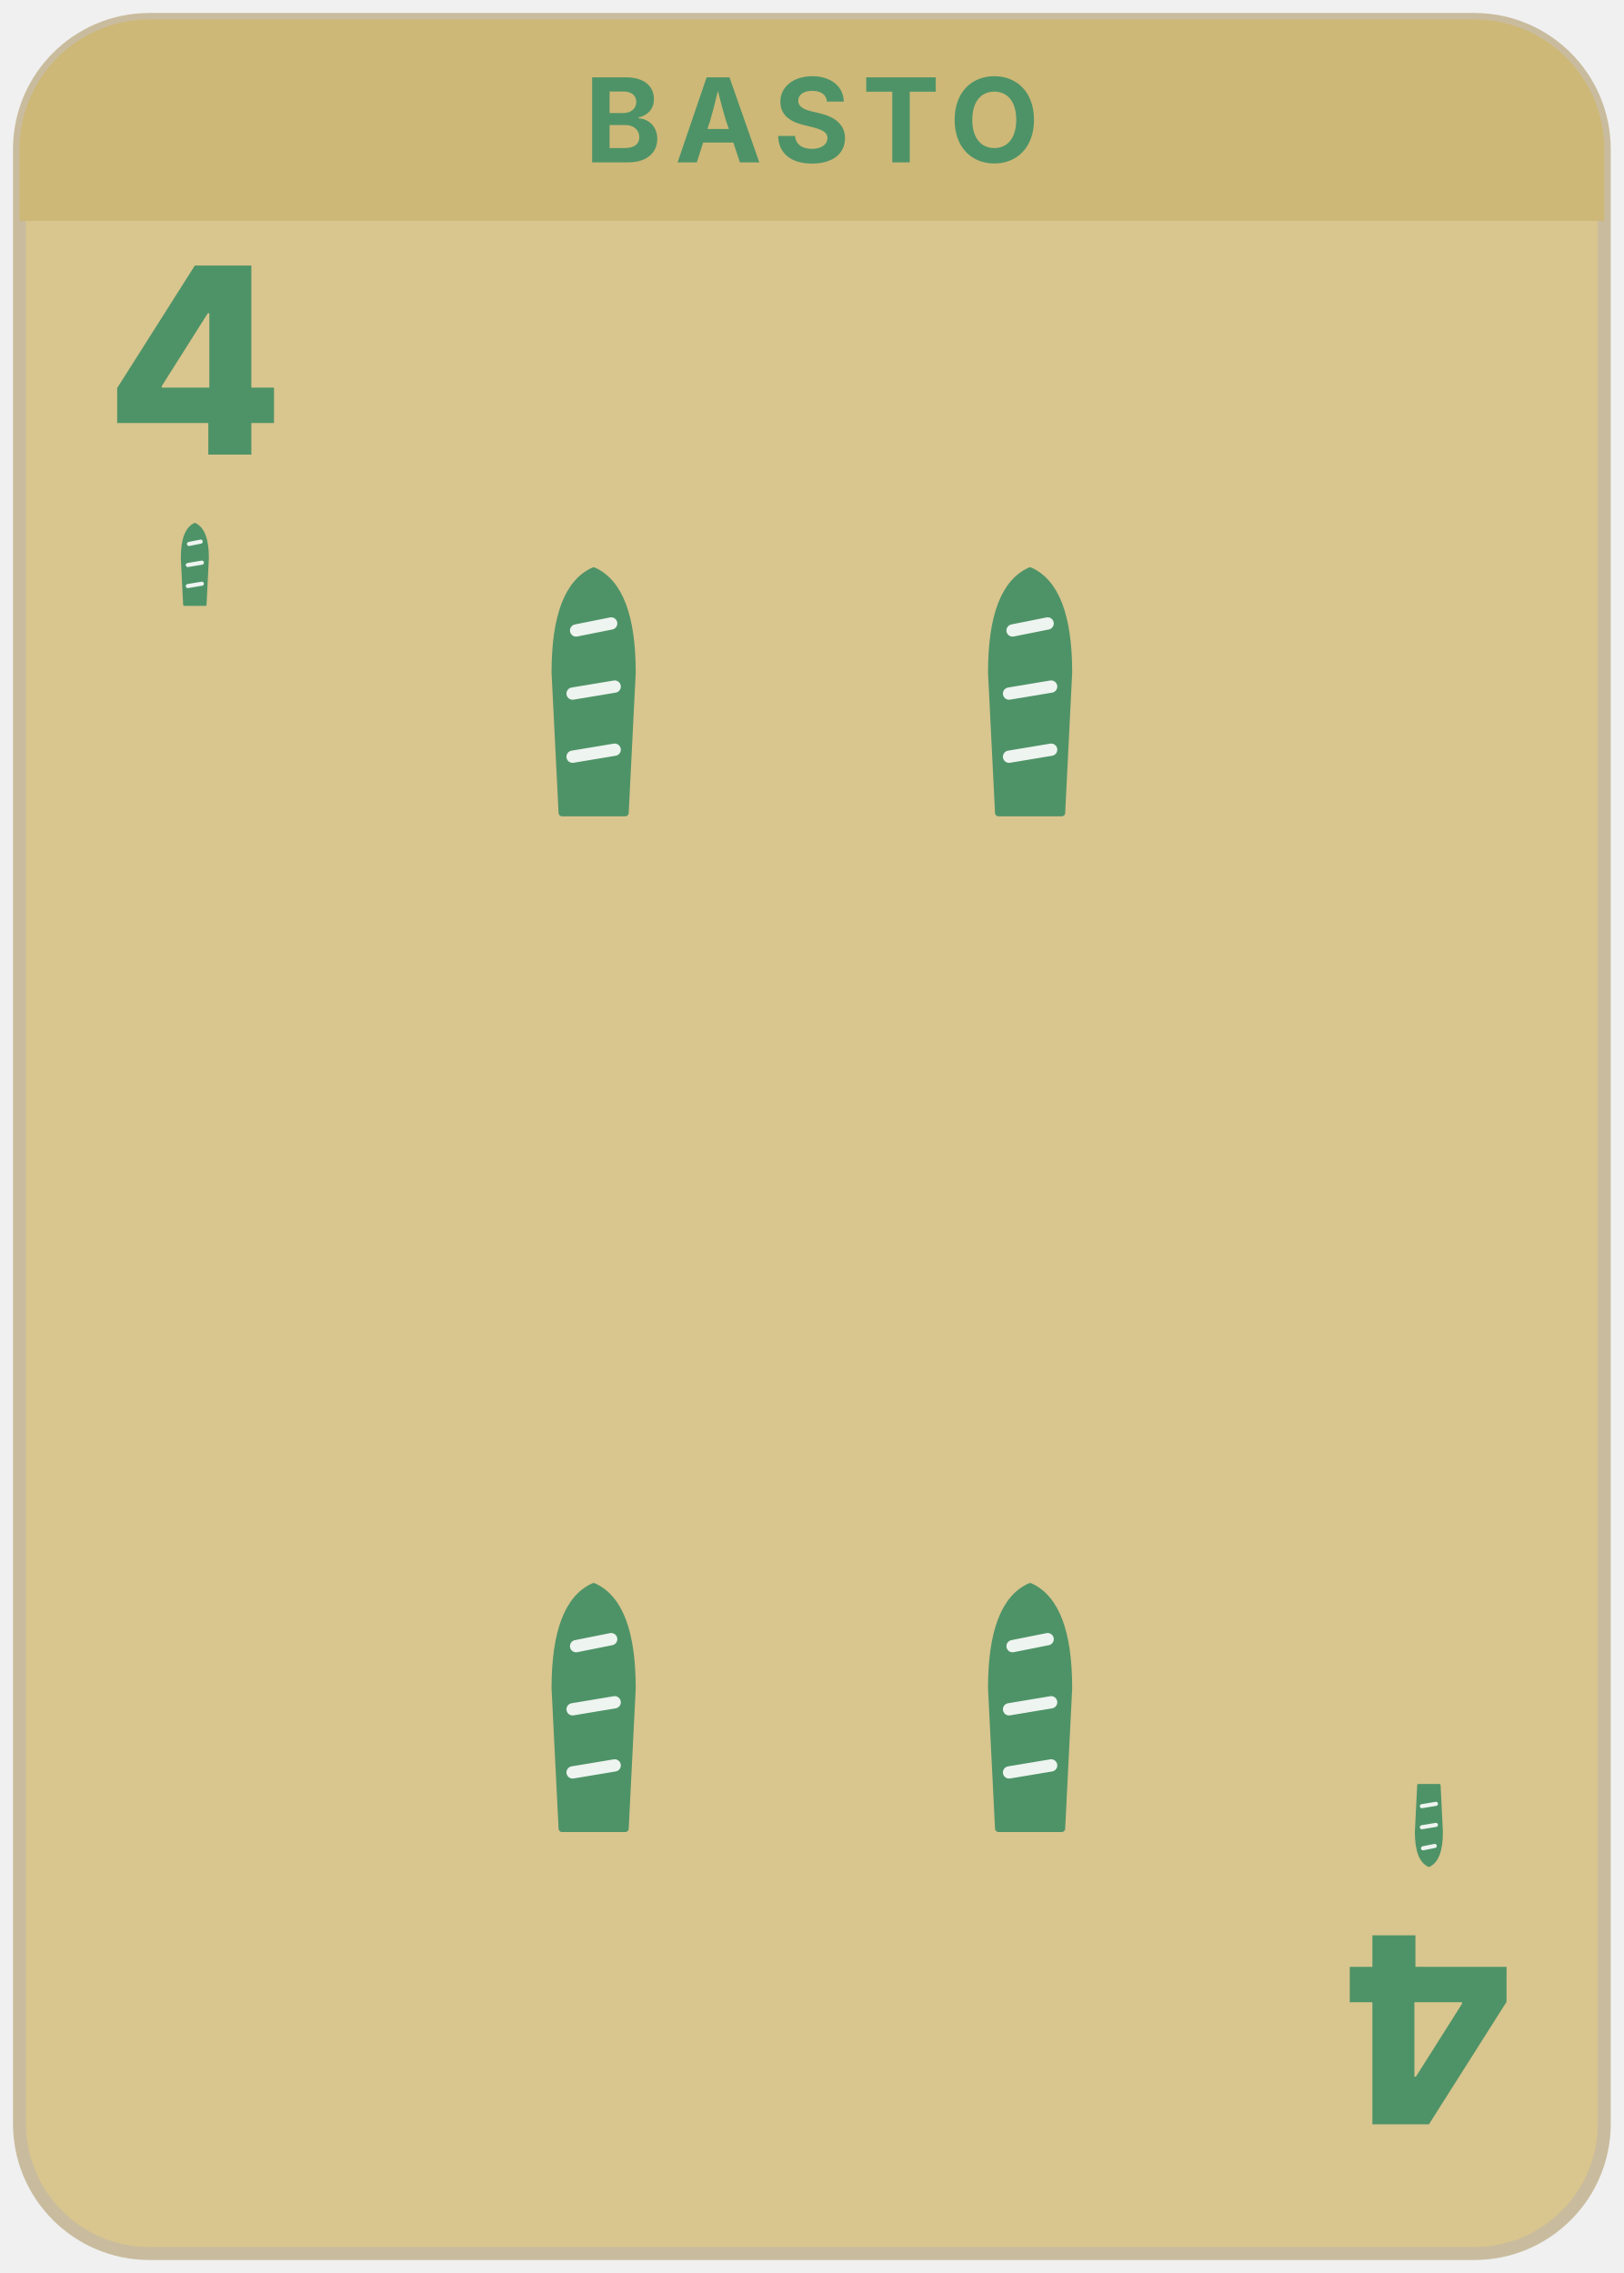
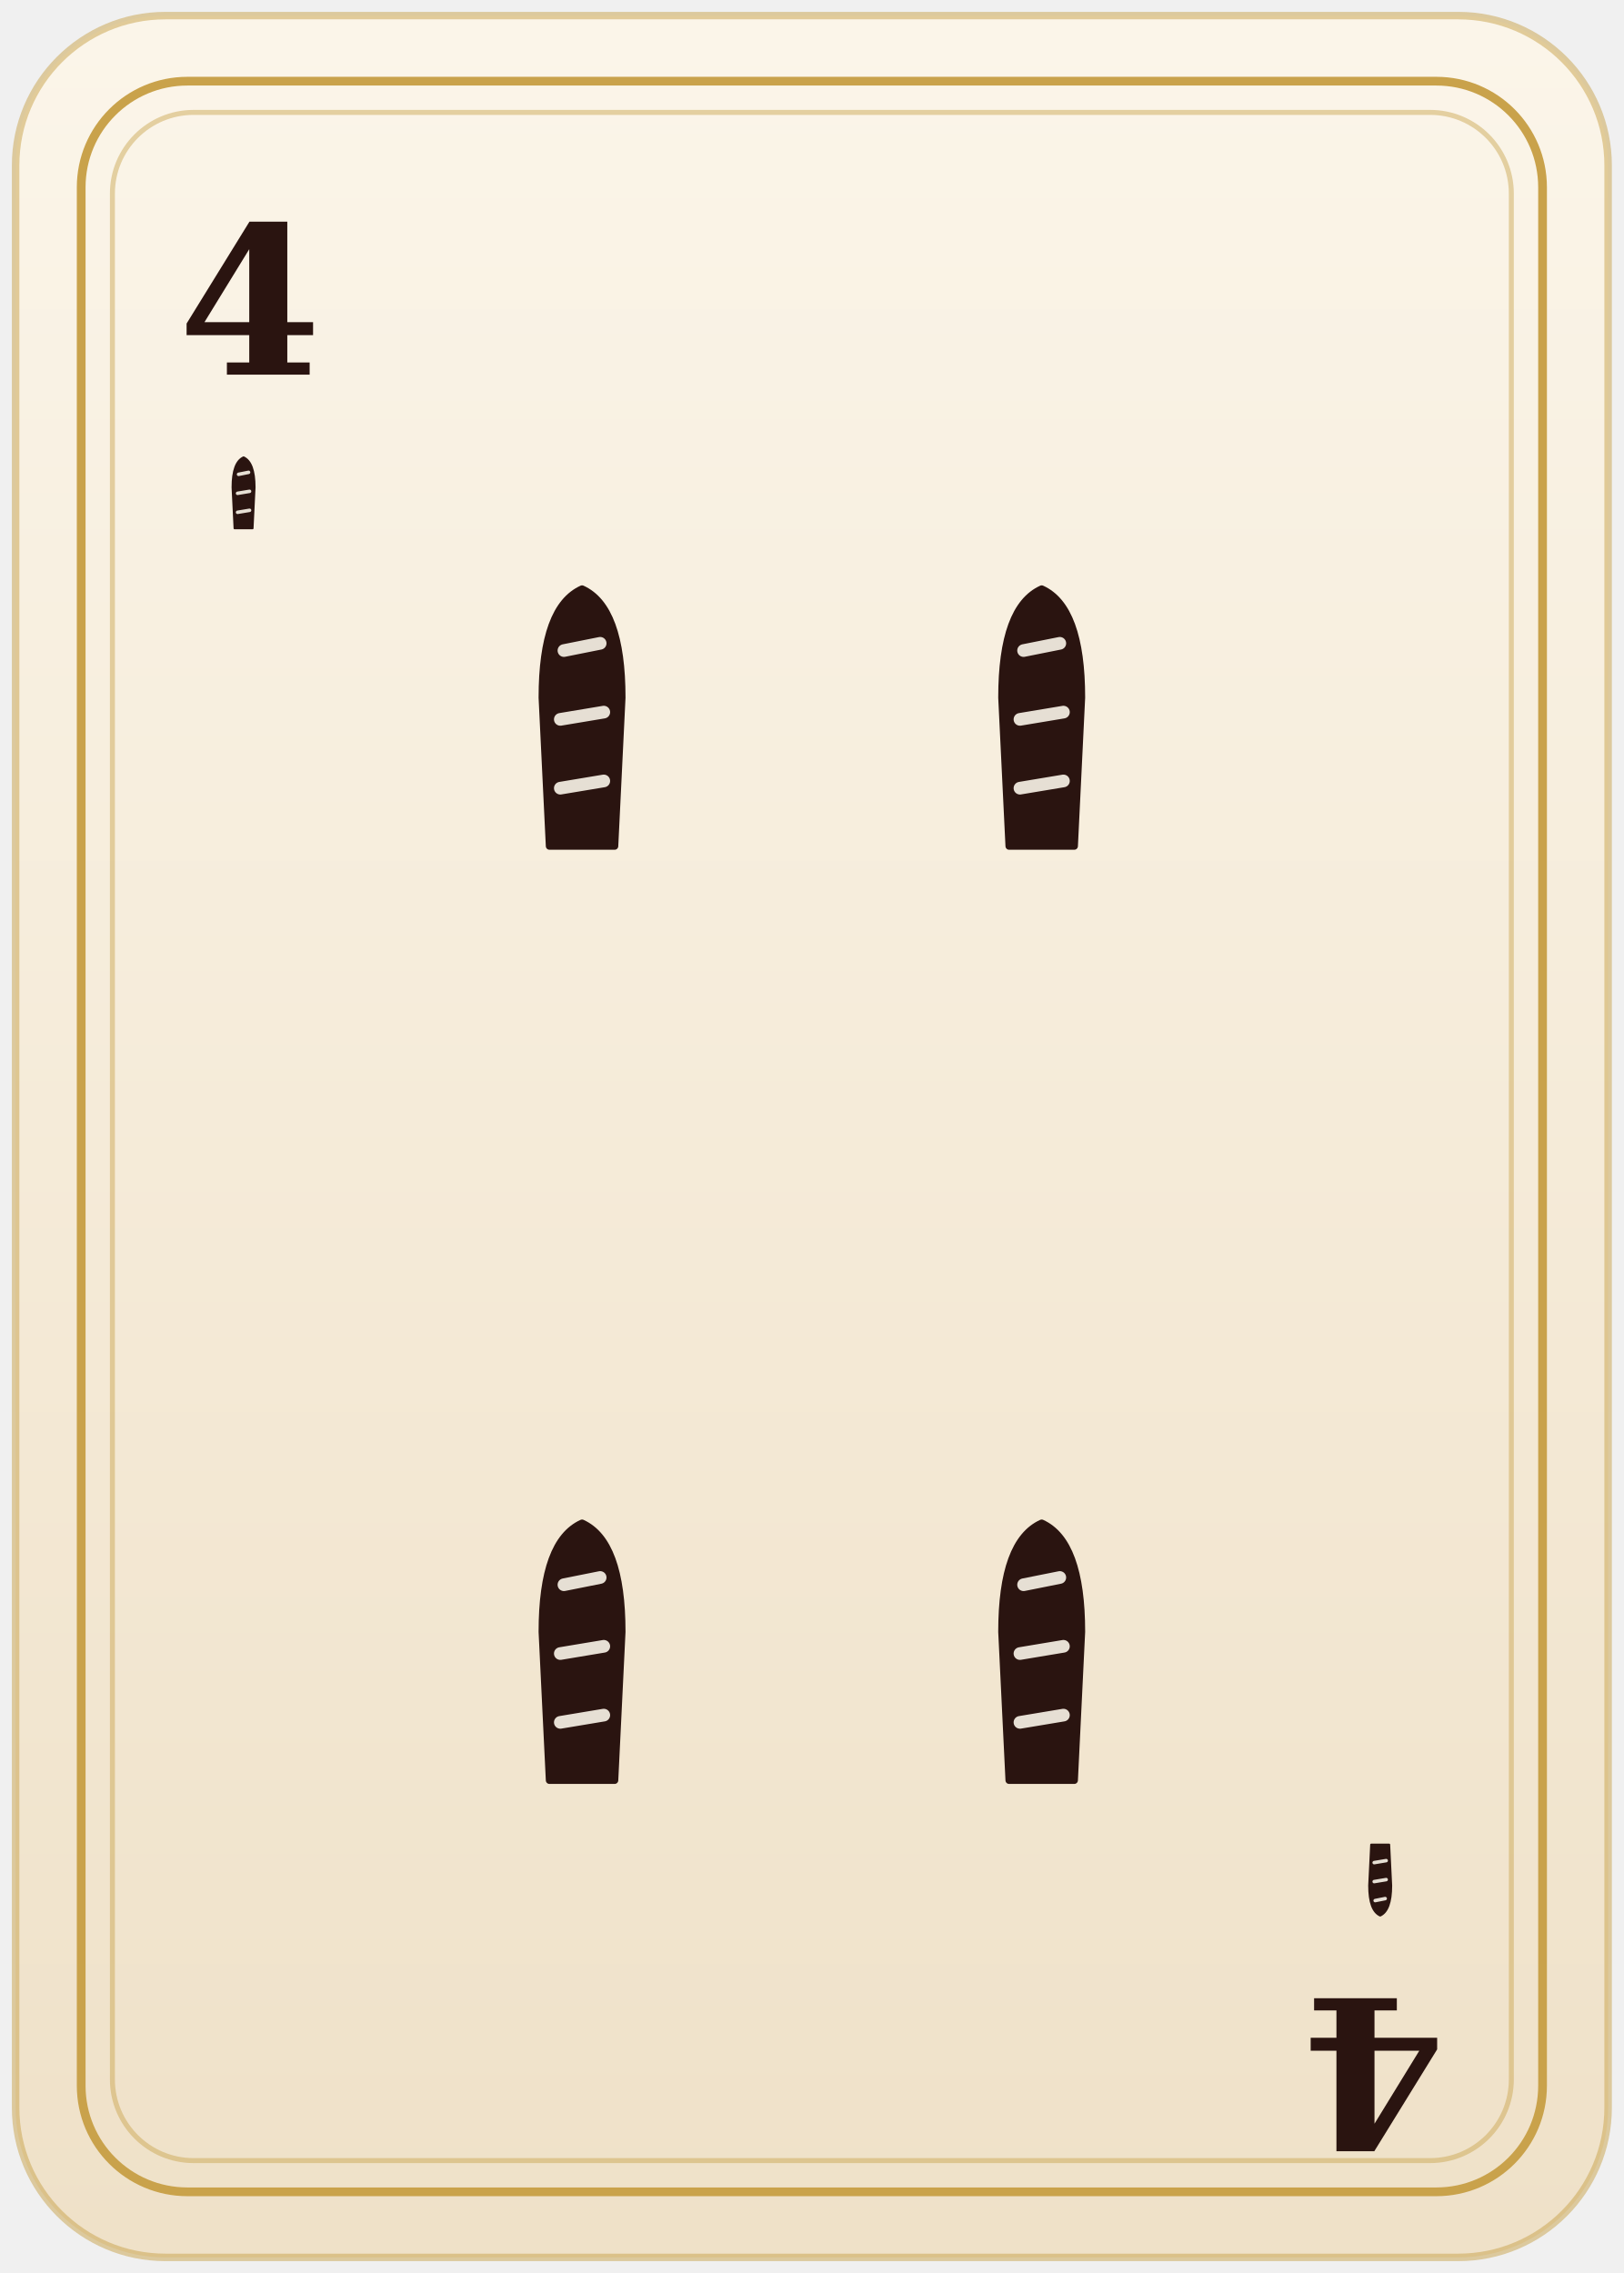
- <svg xmlns="http://www.w3.org/2000/svg" viewBox="0 0 250 350" width="250" height="350">
-   <rect x="3" y="3" width="244" height="344" rx="20" fill="#D9C58E" stroke="#C9BC9E" stroke-width="2" />
-   <path d="M3,23 A20,20 0 0 1 23,3 L227,3 A20,20 0 0 1 247,23 L247,34 L3,34 Z" fill="#CDB877" />
-   <text x="125.0" y="25" font-family="Inter,Helvetica,Arial,sans-serif" font-size="18" font-weight="700" letter-spacing="2" fill="#4E9367" text-anchor="middle">BASTO</text>
-   <g transform="translate(30,70) rotate(0)">
-     <text x="0" y="0" font-family="Inter,Helvetica,Arial,sans-serif" font-size="40" font-weight="800" fill="#4E9367" text-anchor="middle">4</text>
-     <g transform="translate(-9,8) scale(0.18)">
-       <path d="M41,84 L39,44 Q39,20 50,15 Q61,20 61,44 L59,84 Z" fill="#4E9367" stroke="#4E9367" stroke-width="2" stroke-linejoin="round" />
-       <g stroke="#FFFFFF" stroke-width="3.5" stroke-linecap="round" opacity="0.9">
-         <line x1="45" y1="32" x2="55" y2="30" />
+ <svg xmlns="http://www.w3.org/2000/svg" viewBox="0 0 260 364" width="260" height="364">
+   <defs>
+     <linearGradient id="bg" x1="0" y1="0" x2="0" y2="1">
+       <stop offset="0%" stop-color="#FBF5E9" />
+       <stop offset="100%" stop-color="#EFE1C8" />
+     </linearGradient>
+   </defs>
+   <rect x="2.5" y="2.5" width="255" height="359" rx="24" fill="url(#bg)" />
+   <rect x="13" y="13" width="234" height="338" rx="17" fill="none" stroke="#C9A24B" stroke-width="1.4" />
+   <rect x="18" y="18" width="224" height="328" rx="13" fill="none" stroke="#C9A24B" stroke-opacity="0.45" stroke-width="0.8" />
+   <rect x="2.5" y="2.5" width="255" height="359" rx="24" fill="none" stroke="#C9A24B" stroke-opacity="0.5" stroke-width="1.2" />
+   <g transform="translate(40,60) rotate(0)">
+     <text x="0" y="0" font-family="'Bodoni Moda','DejaVu Serif',serif" font-size="33" font-weight="600" fill="#2A1410" text-anchor="middle">4</text>
+     <g transform="translate(-9,11) scale(0.16)">
+       <path d="M41,85 L39,44 Q39,19 50,14 Q61,19 61,44 L59,85 Z" fill="#2A1410" stroke="#2A1410" stroke-width="2" stroke-linejoin="round" />
+       <g stroke="#FBF5E9" stroke-width="3.5" stroke-linecap="round" opacity="0.9">
+         <line x1="45" y1="31" x2="55" y2="29" />
        <line x1="44" y1="50" x2="56" y2="48" />
-         <line x1="44" y1="68" x2="56" y2="66" />
+         <line x1="44" y1="69" x2="56" y2="67" />
      </g>
    </g>
  </g>
-   <g transform="translate(220,298) rotate(180)">
-     <text x="0" y="0" font-family="Inter,Helvetica,Arial,sans-serif" font-size="40" font-weight="800" fill="#4E9367" text-anchor="middle">4</text>
-     <g transform="translate(-9,8) scale(0.18)">
-       <path d="M41,84 L39,44 Q39,20 50,15 Q61,20 61,44 L59,84 Z" fill="#4E9367" stroke="#4E9367" stroke-width="2" stroke-linejoin="round" />
-       <g stroke="#FFFFFF" stroke-width="3.5" stroke-linecap="round" opacity="0.9">
-         <line x1="45" y1="32" x2="55" y2="30" />
+   <g transform="translate(220,320) rotate(180)">
+     <text x="0" y="0" font-family="'Bodoni Moda','DejaVu Serif',serif" font-size="33" font-weight="600" fill="#2A1410" text-anchor="middle">4</text>
+     <g transform="translate(-9,11) scale(0.16)">
+       <path d="M41,85 L39,44 Q39,19 50,14 Q61,19 61,44 L59,85 Z" fill="#2A1410" stroke="#2A1410" stroke-width="2" stroke-linejoin="round" />
+       <g stroke="#FBF5E9" stroke-width="3.5" stroke-linecap="round" opacity="0.9">
+         <line x1="45" y1="31" x2="55" y2="29" />
        <line x1="44" y1="50" x2="56" y2="48" />
-         <line x1="44" y1="68" x2="56" y2="66" />
+         <line x1="44" y1="69" x2="56" y2="67" />
      </g>
    </g>
  </g>
-   <g transform="translate(64.4,79.8) scale(0.54)">
-     <path d="M41,84 L39,44 Q39,20 50,15 Q61,20 61,44 L59,84 Z" fill="#4E9367" stroke="#4E9367" stroke-width="2" stroke-linejoin="round" />
-     <g stroke="#FFFFFF" stroke-width="3.5" stroke-linecap="round" opacity="0.9">
-       <line x1="45" y1="32" x2="55" y2="30" />
+   <g transform="translate(64.2,86.2) scale(0.58)">
+     <path d="M41,85 L39,44 Q39,19 50,14 Q61,19 61,44 L59,85 Z" fill="#2A1410" stroke="#2A1410" stroke-width="2" stroke-linejoin="round" />
+     <g stroke="#FBF5E9" stroke-width="3.5" stroke-linecap="round" opacity="0.9">
+       <line x1="45" y1="31" x2="55" y2="29" />
      <line x1="44" y1="50" x2="56" y2="48" />
-       <line x1="44" y1="68" x2="56" y2="66" />
+       <line x1="44" y1="69" x2="56" y2="67" />
    </g>
  </g>
-   <g transform="translate(131.6,79.8) scale(0.54)">
-     <path d="M41,84 L39,44 Q39,20 50,15 Q61,20 61,44 L59,84 Z" fill="#4E9367" stroke="#4E9367" stroke-width="2" stroke-linejoin="round" />
-     <g stroke="#FFFFFF" stroke-width="3.5" stroke-linecap="round" opacity="0.9">
-       <line x1="45" y1="32" x2="55" y2="30" />
+   <g transform="translate(137.8,86.2) scale(0.58)">
+     <path d="M41,85 L39,44 Q39,19 50,14 Q61,19 61,44 L59,85 Z" fill="#2A1410" stroke="#2A1410" stroke-width="2" stroke-linejoin="round" />
+     <g stroke="#FBF5E9" stroke-width="3.5" stroke-linecap="round" opacity="0.9">
+       <line x1="45" y1="31" x2="55" y2="29" />
      <line x1="44" y1="50" x2="56" y2="48" />
-       <line x1="44" y1="68" x2="56" y2="66" />
+       <line x1="44" y1="69" x2="56" y2="67" />
    </g>
  </g>
-   <g transform="translate(64.4,236.2) scale(0.54)">
-     <path d="M41,84 L39,44 Q39,20 50,15 Q61,20 61,44 L59,84 Z" fill="#4E9367" stroke="#4E9367" stroke-width="2" stroke-linejoin="round" />
-     <g stroke="#FFFFFF" stroke-width="3.5" stroke-linecap="round" opacity="0.9">
-       <line x1="45" y1="32" x2="55" y2="30" />
+   <g transform="translate(64.2,235.8) scale(0.58)">
+     <path d="M41,85 L39,44 Q39,19 50,14 Q61,19 61,44 L59,85 Z" fill="#2A1410" stroke="#2A1410" stroke-width="2" stroke-linejoin="round" />
+     <g stroke="#FBF5E9" stroke-width="3.5" stroke-linecap="round" opacity="0.9">
+       <line x1="45" y1="31" x2="55" y2="29" />
      <line x1="44" y1="50" x2="56" y2="48" />
-       <line x1="44" y1="68" x2="56" y2="66" />
+       <line x1="44" y1="69" x2="56" y2="67" />
    </g>
  </g>
-   <g transform="translate(131.6,236.2) scale(0.54)">
-     <path d="M41,84 L39,44 Q39,20 50,15 Q61,20 61,44 L59,84 Z" fill="#4E9367" stroke="#4E9367" stroke-width="2" stroke-linejoin="round" />
-     <g stroke="#FFFFFF" stroke-width="3.5" stroke-linecap="round" opacity="0.9">
-       <line x1="45" y1="32" x2="55" y2="30" />
+   <g transform="translate(137.8,235.8) scale(0.58)">
+     <path d="M41,85 L39,44 Q39,19 50,14 Q61,19 61,44 L59,85 Z" fill="#2A1410" stroke="#2A1410" stroke-width="2" stroke-linejoin="round" />
+     <g stroke="#FBF5E9" stroke-width="3.5" stroke-linecap="round" opacity="0.9">
+       <line x1="45" y1="31" x2="55" y2="29" />
      <line x1="44" y1="50" x2="56" y2="48" />
-       <line x1="44" y1="68" x2="56" y2="66" />
+       <line x1="44" y1="69" x2="56" y2="67" />
    </g>
  </g>
</svg>
